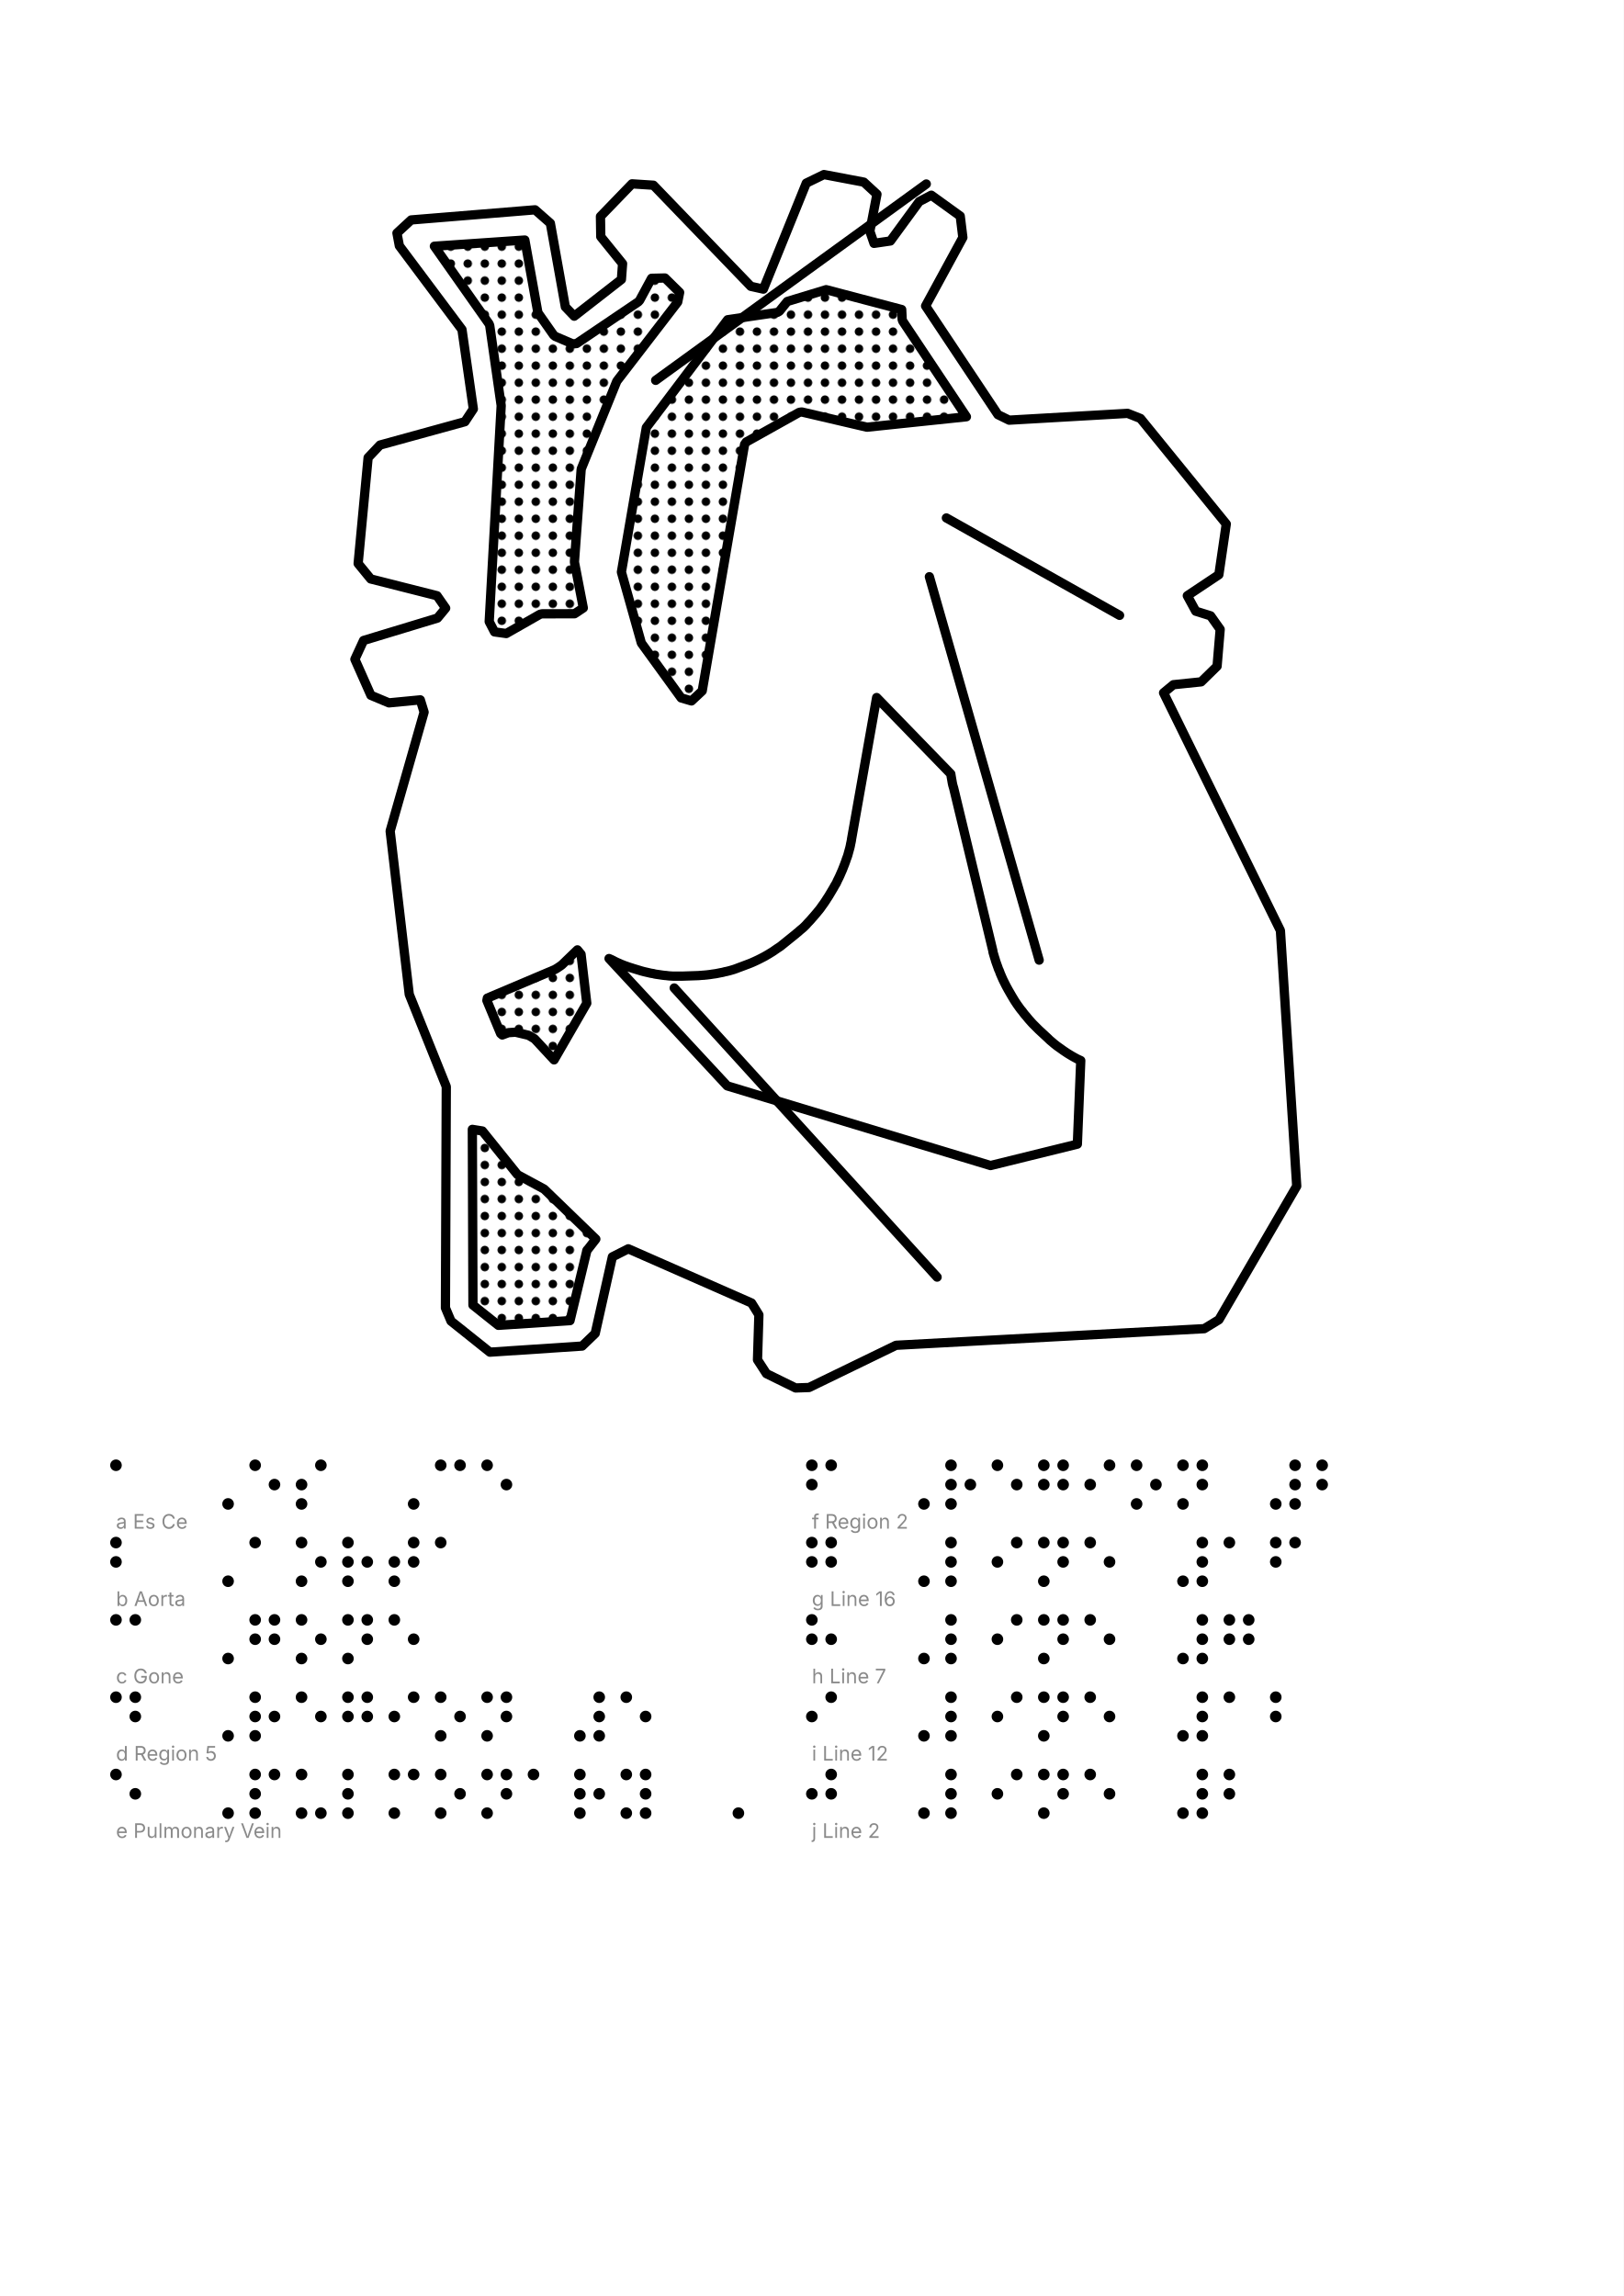
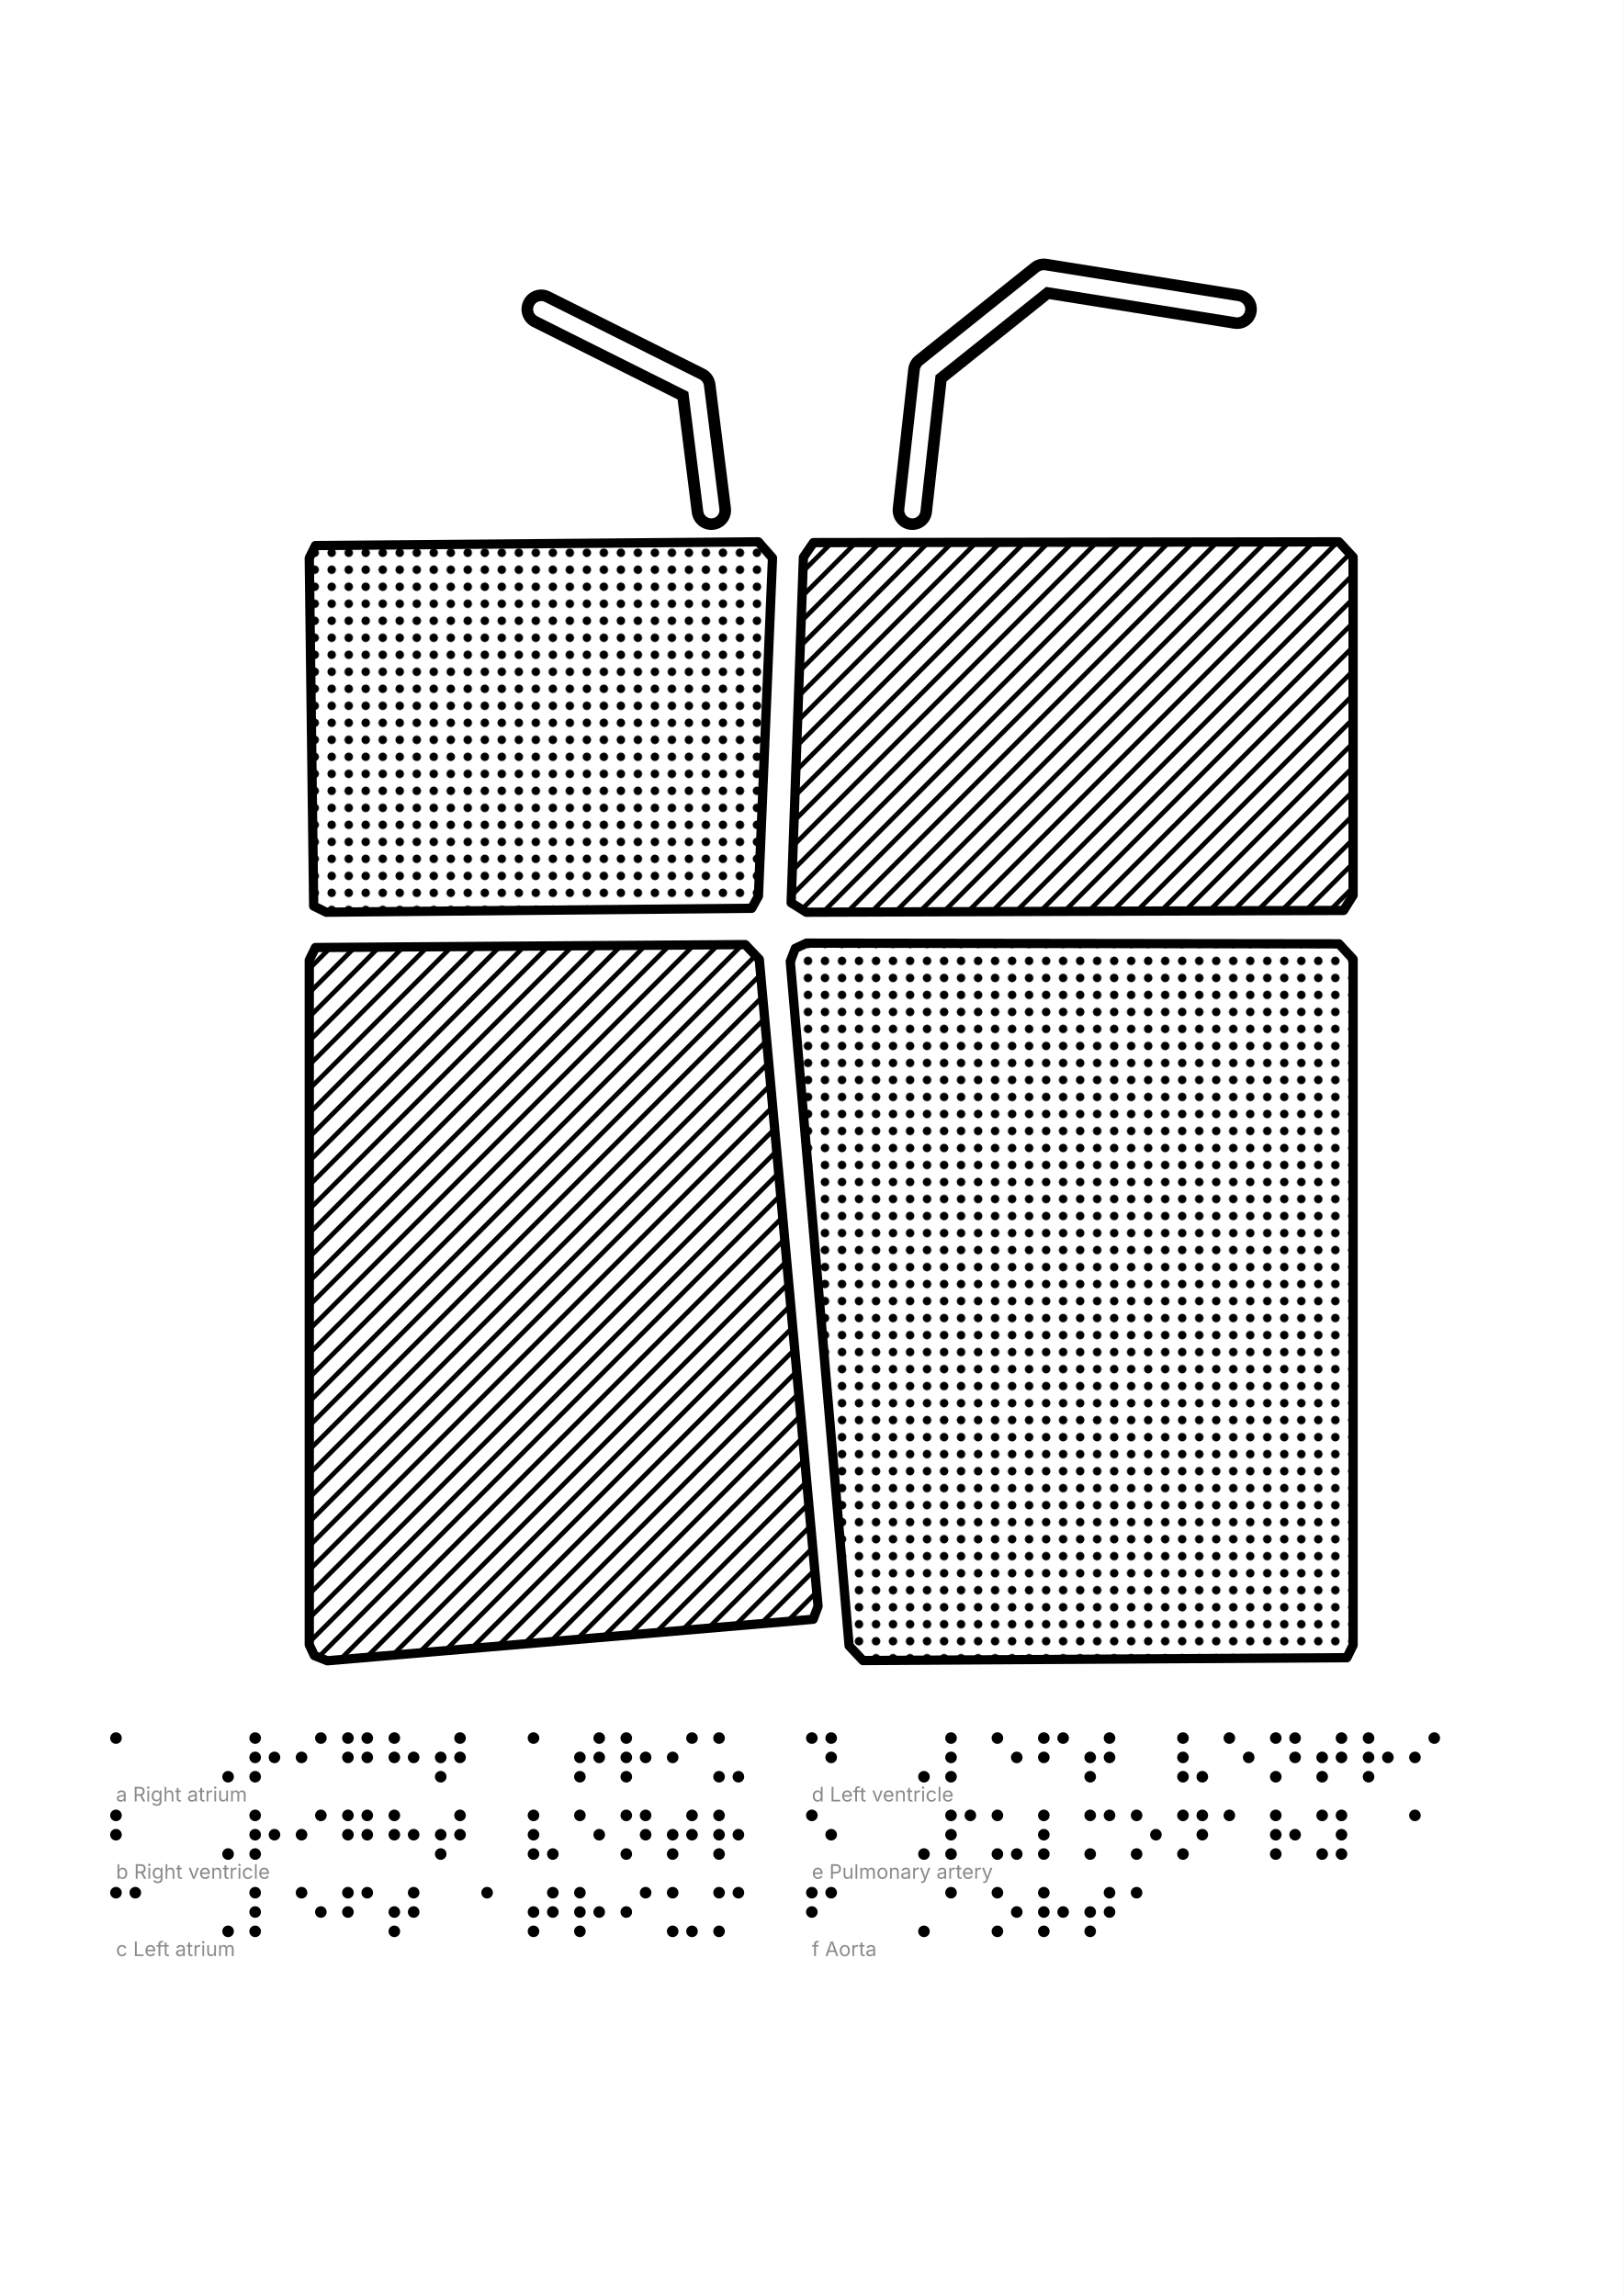
- <svg xmlns="http://www.w3.org/2000/svg" width="210mm" height="297mm" viewBox="0 0 210 297" data-tdm="bio-heart-01" data-title="bio-heart-01">
+ <svg xmlns="http://www.w3.org/2000/svg" width="210mm" height="297mm" viewBox="0 0 210 297" data-tdm="bio-heart-01" data-title="The human heart">
  <defs>
    <pattern id="dots" width="2.2" height="2.2" patternUnits="userSpaceOnUse">
      <circle cx="1.1" cy="1.1" r="0.55" fill="#000" />
    </pattern>
    <pattern id="diagonal-lines" width="2.2" height="2.2" patternUnits="userSpaceOnUse" patternTransform="rotate(45)">
      <rect width="0.6" height="2.2" fill="#000" />
    </pattern>
    <pattern id="horizontal-lines" width="2.2" height="2.2" patternUnits="userSpaceOnUse">
      <rect width="2.2" height="0.6" fill="#000" />
    </pattern>
    <pattern id="grid" width="2.64" height="2.64" patternUnits="userSpaceOnUse">
      <rect width="2.64" height="0.5" fill="#000" />
      <rect width="0.5" height="2.64" fill="#000" />
    </pattern>
    <marker id="chevron" markerWidth="4" markerHeight="4" refX="3" refY="2" orient="auto" markerUnits="userSpaceOnUse">
      <path d="M0,0 L4,2 L0,4" fill="none" stroke="#000" stroke-width="1.2" stroke-linecap="round" />
    </marker>
  </defs>
  <rect width="210" height="297" fill="#fff" />
  <g id="regions">
-     <path id="r-09" data-name="Gone" d="M111.72 23.56 L113.42 25.13 L112.50 29.91 L113.04 31.48 L115.16 31.17 L118.89 26.07 L120.45 25.25 L124.19 27.95 L124.53 30.72 L119.71 39.58 L129.07 53.64 L130.52 54.35 L145.84 53.47 L147.50 54.13 L158.60 67.78 L157.64 74.34 L153.56 77.06 L154.65 79.06 L156.57 79.66 L157.81 81.41 L157.41 86.18 L155.35 88.20 L151.76 88.57 L150.49 89.62 L165.60 120.37 L167.71 153.43 L157.65 170.71 L155.75 171.87 L115.89 174.02 L104.64 179.48 L102.90 179.54 L99.13 177.69 L97.97 175.90 L98.15 170.08 L97.20 168.55 L81.26 161.54 L79.20 162.58 L76.98 172.49 L75.29 174.12 L63.36 174.91 L58.33 170.89 L57.61 169.18 L57.72 140.56 L52.93 128.63 L50.46 107.50 L54.85 92.12 L54.36 90.53 L50.30 90.92 L47.97 89.94 L45.90 85.28 L47.02 82.85 L56.58 79.95 L57.64 78.67 L56.52 77.06 L47.95 74.89 L46.32 72.90 L47.61 59.20 L49.15 57.57 L60.13 54.55 L61.22 52.90 L59.75 42.63 L51.65 31.80 L51.34 30.15 L53.18 28.45 L69.20 27.14 L71.18 28.88 L73.12 39.70 L74.27 40.90 L80.37 36.15 L80.52 34.11 L77.70 30.62 L77.66 28.00 L81.74 23.78 L84.51 23.96 L97.11 37.04 L98.73 37.40 L104.28 23.69 L106.56 22.58 Z" fill="none" stroke="#000" stroke-width="1.2" stroke-linejoin="round" />
-     <path id="r-04" data-name="Pulmonary Vein" d="M81.26 125.07 L81.50 125.15 L81.57 125.17 L81.70 125.21 L81.76 125.23 L81.78 125.24 L82.60 125.49 L82.67 125.51 L82.83 125.56 L82.93 125.59 L83.15 125.65 L83.22 125.67 L83.34 125.70 L83.39 125.71 L83.52 125.74 L84.00 125.85 L84.03 125.86 L84.12 125.88 L84.18 125.89 L84.28 125.91 L84.36 125.92 L84.54 125.95 L84.62 125.98 L84.78 126.01 L84.91 126.03 L85.40 126.10 L85.46 126.11 L85.74 126.15 L85.99 126.18 L86.16 126.19 L86.30 126.21 L86.56 126.24 L87.09 126.27 L88.21 126.27 L90.28 126.20 L90.44 126.19 L90.56 126.18 L90.60 126.17 L90.70 126.17 L90.92 126.15 L91.00 126.15 L91.12 126.14 L91.17 126.13 L91.27 126.12 L91.32 126.12 L91.83 126.06 L92.02 126.03 L92.13 126.01 L92.22 126.00 L92.43 125.97 L92.51 125.96 L92.63 125.94 L93.23 125.82 L93.29 125.81 L93.45 125.78 L93.54 125.76 L93.64 125.73 L93.84 125.68 L93.88 125.68 L94.05 125.64 L94.37 125.56 L94.85 125.42 L95.00 125.37 L95.20 125.30 L95.25 125.28 L95.44 125.21 L95.48 125.19 L95.51 125.18 L95.59 125.15 L95.70 125.11 L95.73 125.10 L96.66 124.75 L96.90 124.66 L97.15 124.56 L97.36 124.47 L97.40 124.45 L97.49 124.41 L97.54 124.39 L98.01 124.17 L98.37 123.99 L98.58 123.88 L98.70 123.82 L98.83 123.75 L98.87 123.73 L98.96 123.68 L99.01 123.65 L99.44 123.40 L99.60 123.30 L99.66 123.26 L99.68 123.25 L99.83 123.16 L100.03 123.03 L100.16 122.94 L100.17 122.93 L100.26 122.87 L100.52 122.69 L100.72 122.56 L100.87 122.46 L101.06 122.32 L101.20 122.20 L101.28 122.14 L101.38 122.06 L101.39 122.05 L102.89 120.84 L102.94 120.80 L103.07 120.68 L103.12 120.65 L103.31 120.49 L103.37 120.43 L103.51 120.31 L103.52 120.30 L103.68 120.17 L103.87 120.01 L104.07 119.82 L104.20 119.69 L104.34 119.54 L104.36 119.51 L104.46 119.40 L104.49 119.37 L104.57 119.28 L104.67 119.18 L104.89 118.94 L104.94 118.88 L105.07 118.73 L105.15 118.64 L105.17 118.62 L105.52 118.21 L105.56 118.16 L105.64 118.07 L105.71 117.98 L105.85 117.81 L105.92 117.73 L106.12 117.47 L106.19 117.37 L106.31 117.20 L106.32 117.18 L106.44 117.02 L106.52 116.91 L106.67 116.69 L106.83 116.45 L106.96 116.24 L107.10 116.03 L107.17 115.92 L107.22 115.84 L107.83 114.81 L107.89 114.70 L107.93 114.62 L108.01 114.49 L108.11 114.33 L108.19 114.18 L108.27 114.00 L108.32 113.89 L108.50 113.53 L108.59 113.34 L108.64 113.23 L108.65 113.20 L108.66 113.19 L108.67 113.16 L108.69 113.11 L108.71 113.07 L108.83 112.79 L108.88 112.68 L108.95 112.52 L109.22 111.83 L109.26 111.73 L109.29 111.64 L109.33 111.53 L109.34 111.51 L109.39 111.37 L109.45 111.18 L109.60 110.78 L109.66 110.59 L109.75 110.26 L109.83 109.97 L109.92 109.64 L109.96 109.47 L110.00 109.27 L110.02 109.15 L110.04 109.07 L110.07 108.93 L110.11 108.73 L110.11 108.71 L110.13 108.60 L110.13 108.57 L113.38 90.23 L122.97 100.11 L123.00 100.31 L123.05 100.61 L123.11 100.95 L123.14 101.13 L123.17 101.29 L123.19 101.39 L123.23 101.57 L123.31 101.84 L123.34 101.94 L128.41 122.99 L128.43 123.15 L128.46 123.27 L128.49 123.37 L128.53 123.51 L128.55 123.57 L128.61 123.78 L128.65 123.91 L128.67 123.97 L128.68 123.99 L128.69 124.02 L128.73 124.17 L128.80 124.40 L128.83 124.48 L128.87 124.60 L128.90 124.68 L128.94 124.79 L128.95 124.82 L128.98 124.90 L129.01 124.99 L129.03 125.04 L129.09 125.21 L129.13 125.33 L129.17 125.43 L129.20 125.48 L129.28 125.67 L129.29 125.70 L129.35 125.87 L129.41 126.02 L129.46 126.13 L129.48 126.18 L129.60 126.46 L129.62 126.50 L129.66 126.59 L129.68 126.64 L129.75 126.79 L130.09 127.47 L130.18 127.64 L130.25 127.77 L130.27 127.80 L130.36 127.97 L130.42 128.08 L130.92 128.94 L130.98 129.04 L131.02 129.10 L131.03 129.12 L131.10 129.24 L131.16 129.34 L131.28 129.53 L131.52 129.89 L131.65 130.08 L131.69 130.13 L131.79 130.27 L131.85 130.36 L131.95 130.49 L131.97 130.52 L132.08 130.66 L132.17 130.76 L132.27 130.89 L132.30 130.93 L132.34 130.99 L132.56 131.27 L132.65 131.37 L132.79 131.53 L132.86 131.62 L132.99 131.78 L133.17 131.99 L133.24 132.06 L133.28 132.11 L133.44 132.29 L133.60 132.46 L134.35 133.21 L135.57 134.34 L135.72 134.49 L135.90 134.65 L135.98 134.71 L136.02 134.75 L136.13 134.84 L136.20 134.90 L136.29 134.98 L136.68 135.29 L136.82 135.39 L136.99 135.51 L137.06 135.56 L137.15 135.62 L137.16 135.63 L137.24 135.69 L137.30 135.73 L137.44 135.83 L137.52 135.89 L138.03 136.23 L138.14 136.30 L138.21 136.34 L138.24 136.36 L138.47 136.50 L138.49 136.51 L138.54 136.54 L138.57 136.56 L138.69 136.63 L138.71 136.64 L138.78 136.68 L138.83 136.71 L139.23 136.93 L139.39 137.01 L139.78 137.19 L139.34 148.00 L128.11 150.77 L94.05 140.46 L78.77 123.99 L78.94 124.07 L79.07 124.12 L79.08 124.13 L79.25 124.21 L79.34 124.26 L79.55 124.37 L79.76 124.47 L79.87 124.52 L79.94 124.55 L80.06 124.60 L80.17 124.65 L80.30 124.71 L80.75 124.89 L80.92 124.95 L81.04 124.99 L81.09 125.01 Z" fill="none" stroke="#000" stroke-width="1.2" stroke-linejoin="round" />
-     <path id="r-08" data-name="Aorta" d="M116.62 40.04 L116.68 41.32 L116.76 41.55 L124.99 53.91 L112.12 55.26 L103.69 53.29 L103.37 53.34 L96.52 57.17 L96.30 57.48 L90.82 89.37 L89.43 90.67 L88.10 90.28 L82.95 83.18 L80.37 74.00 L83.59 55.31 L94.11 41.36 L100.52 40.42 L100.80 40.26 L101.82 39.00 L106.85 37.47 Z" fill="url(#dots)" stroke="#000" stroke-width="1.2" stroke-linejoin="round" />
-     <path id="r-07" data-name="Es Ce" d="M69.55 40.34 L69.64 40.55 L71.60 43.34 L71.82 43.52 L74.07 44.48 L74.57 44.44 L82.56 39.04 L82.73 38.85 L84.27 36.00 L86.00 35.96 L87.90 37.83 L87.65 39.07 L79.82 49.25 L79.75 49.37 L75.19 60.62 L75.16 60.78 L74.30 72.60 L74.30 72.74 L75.44 78.64 L74.31 79.39 L70.09 79.40 L69.83 79.47 L65.48 81.95 L63.96 81.74 L63.27 80.41 L64.82 52.49 L64.81 52.39 L63.34 42.12 L63.25 41.89 L56.18 31.85 L67.88 31.05 Z" fill="url(#dots)" stroke="#000" stroke-width="1.2" stroke-linejoin="round" />
-     <path id="r-02" data-name="Region 2" d="M62.39 146.30 L66.91 151.92 L67.00 151.99 L70.38 153.82 L77.06 160.28 L75.94 161.72 L75.89 161.83 L73.72 170.83 L64.46 171.44 L61.17 168.82 L61.09 146.09 Z" fill="url(#dots)" stroke="#000" stroke-width="1.2" stroke-linejoin="round" />
-     <path id="r-05" data-name="Region 5" d="M75.15 123.44 L75.89 129.77 L71.66 137.10 L69.14 134.38 L68.36 133.92 L66.67 133.52 L65.76 133.58 L64.96 133.88 L64.75 133.70 L62.97 129.42 L63.03 129.11 L71.72 125.43 L71.97 125.29 L72.44 124.98 L72.67 124.81 L74.68 122.87 Z" fill="url(#dots)" stroke="#000" stroke-width="1.2" stroke-linejoin="round" />
+     <path id="r-lv" data-name="Left ventricle" d="M173.17 122.09 L175.00 124.07 L175.00 212.81 L174.20 214.43 L111.61 214.80 L109.82 212.89 L102.21 124.37 L102.86 122.68 L104.31 122.00 Z" fill="url(#dots)" stroke="#000" stroke-width="1.2" stroke-linejoin="round" />
+     <path id="r-rv" data-name="Right ventricle" d="M96.39 122.19 L98.20 124.10 L105.80 207.78 L105.17 209.46 L42.33 214.83 L40.66 214.16 L40.00 212.76 L40.00 124.19 L40.80 122.57 Z" fill="url(#diagonal-lines)" stroke="#000" stroke-width="1.2" stroke-linejoin="round" />
+     <path id="r-la" data-name="Left atrium" d="M173.17 70.09 L175.00 72.07 L175.00 115.81 L173.77 117.77 L104.28 118.00 L102.32 116.78 L103.91 72.09 L105.21 70.19 Z" fill="url(#diagonal-lines)" stroke="#000" stroke-width="1.2" stroke-linejoin="round" />
+     <path id="r-ra" data-name="Right atrium" d="M98.08 70.09 L99.91 72.18 L98.09 115.91 L97.22 117.49 L42.19 118.00 L40.57 117.20 L40.00 72.19 L40.80 70.57 Z" fill="url(#dots)" stroke="#000" stroke-width="1.2" stroke-linejoin="round" />
  </g>
  <g id="lines">
-     <path id="l-07" data-name="Line 7" d="M120.20 74.60 L134.40 124.20" fill="none" stroke="#000" stroke-width="1.2" stroke-linecap="round" stroke-linejoin="round" />
-     <path id="l-02" data-name="Line 2" d="M87.20 127.80 L121.20 165.20" fill="none" stroke="#000" stroke-width="1.2" stroke-linecap="round" stroke-linejoin="round" />
-     <path id="l-16" data-name="Line 16" d="M84.80 49.20 L119.80 23.80" fill="none" stroke="#000" stroke-width="1.2" stroke-linecap="round" stroke-linejoin="round" />
-     <path id="l-12" data-name="Line 12" d="M144.80 79.60 L122.40 67.00" fill="none" stroke="#000" stroke-width="1.2" stroke-linecap="round" stroke-linejoin="round" />
+     <g id="l-aorta" data-name="Aorta">
+       <path d="M118.00 66.00 L120.00 48.00 L135.00 36.00 L160.00 40.00" fill="none" stroke="#000" stroke-width="5.10" stroke-linecap="round" stroke-linejoin="round" marker-end="url(#chevron)" />
+       <path d="M118.00 66.00 L120.00 48.00 L135.00 36.00 L160.00 40.00" fill="none" stroke="#fff" stroke-width="2.10" stroke-linecap="round" stroke-linejoin="round" />
+     </g>
+     <g id="l-pa" data-name="Pulmonary artery">
+       <path d="M92.00 66.00 L90.00 50.00 L70.00 40.00" fill="none" stroke="#000" stroke-width="5.10" stroke-linecap="round" stroke-linejoin="round" marker-end="url(#chevron)" />
+       <path d="M92.00 66.00 L90.00 50.00 L70.00 40.00" fill="none" stroke="#fff" stroke-width="2.10" stroke-linecap="round" stroke-linejoin="round" />
+     </g>
  </g>
-   <g id="key" data-top="189.5" data-rows="10">
-     <g class="key-row" data-id="r-07">
-       <circle cx="15.00" cy="189.54" r="0.75" fill="#000" />
-       <circle cx="29.50" cy="194.54" r="0.75" fill="#000" />
-       <circle cx="33.00" cy="189.54" r="0.75" fill="#000" />
-       <circle cx="35.50" cy="192.04" r="0.75" fill="#000" />
-       <circle cx="39.00" cy="192.04" r="0.75" fill="#000" />
-       <circle cx="39.00" cy="194.54" r="0.75" fill="#000" />
-       <circle cx="41.50" cy="189.54" r="0.75" fill="#000" />
-       <circle cx="53.50" cy="194.54" r="0.75" fill="#000" />
-       <circle cx="57.00" cy="189.54" r="0.75" fill="#000" />
-       <circle cx="59.50" cy="189.54" r="0.75" fill="#000" />
-       <circle cx="63.00" cy="189.54" r="0.75" fill="#000" />
-       <circle cx="65.50" cy="192.04" r="0.75" fill="#000" />
-       <text x="15.00" y="197.74" font-family="Inter, Arial, sans-serif" font-size="2.6" fill="#8a8a8a">a  Es Ce</text>
-     </g>
-     <g class="key-row" data-id="r-08">
-       <circle cx="15.00" cy="199.54" r="0.75" fill="#000" />
-       <circle cx="15.00" cy="202.04" r="0.75" fill="#000" />
-       <circle cx="29.50" cy="204.54" r="0.75" fill="#000" />
-       <circle cx="33.00" cy="199.54" r="0.75" fill="#000" />
-       <circle cx="39.00" cy="199.54" r="0.75" fill="#000" />
-       <circle cx="39.00" cy="204.54" r="0.75" fill="#000" />
-       <circle cx="41.50" cy="202.04" r="0.75" fill="#000" />
-       <circle cx="45.00" cy="199.54" r="0.75" fill="#000" />
-       <circle cx="45.00" cy="202.04" r="0.75" fill="#000" />
-       <circle cx="45.00" cy="204.54" r="0.75" fill="#000" />
-       <circle cx="47.50" cy="202.04" r="0.75" fill="#000" />
-       <circle cx="51.00" cy="202.04" r="0.75" fill="#000" />
-       <circle cx="51.00" cy="204.54" r="0.75" fill="#000" />
-       <circle cx="53.50" cy="199.54" r="0.75" fill="#000" />
-       <circle cx="53.50" cy="202.04" r="0.75" fill="#000" />
-       <circle cx="57.00" cy="199.54" r="0.75" fill="#000" />
-       <text x="15.00" y="207.74" font-family="Inter, Arial, sans-serif" font-size="2.6" fill="#8a8a8a">b  Aorta</text>
-     </g>
-     <g class="key-row" data-id="r-09">
-       <circle cx="15.00" cy="209.54" r="0.75" fill="#000" />
-       <circle cx="17.50" cy="209.54" r="0.75" fill="#000" />
-       <circle cx="29.50" cy="214.54" r="0.75" fill="#000" />
-       <circle cx="33.00" cy="209.54" r="0.75" fill="#000" />
-       <circle cx="33.00" cy="212.04" r="0.75" fill="#000" />
-       <circle cx="35.50" cy="209.54" r="0.75" fill="#000" />
-       <circle cx="35.50" cy="212.04" r="0.75" fill="#000" />
-       <circle cx="39.00" cy="209.54" r="0.75" fill="#000" />
-       <circle cx="39.00" cy="214.54" r="0.75" fill="#000" />
-       <circle cx="41.50" cy="212.04" r="0.75" fill="#000" />
-       <circle cx="45.00" cy="209.54" r="0.75" fill="#000" />
-       <circle cx="45.00" cy="214.54" r="0.75" fill="#000" />
-       <circle cx="47.50" cy="209.54" r="0.75" fill="#000" />
-       <circle cx="47.50" cy="212.04" r="0.75" fill="#000" />
-       <circle cx="51.00" cy="209.54" r="0.75" fill="#000" />
-       <circle cx="53.50" cy="212.04" r="0.75" fill="#000" />
-       <text x="15.00" y="217.74" font-family="Inter, Arial, sans-serif" font-size="2.6" fill="#8a8a8a">c  Gone</text>
-     </g>
-     <g class="key-row" data-id="r-05">
-       <circle cx="15.00" cy="219.54" r="0.75" fill="#000" />
-       <circle cx="17.50" cy="219.54" r="0.75" fill="#000" />
-       <circle cx="17.50" cy="222.04" r="0.75" fill="#000" />
-       <circle cx="29.50" cy="224.54" r="0.75" fill="#000" />
-       <circle cx="33.00" cy="219.54" r="0.75" fill="#000" />
-       <circle cx="33.00" cy="222.04" r="0.75" fill="#000" />
-       <circle cx="33.00" cy="224.54" r="0.75" fill="#000" />
-       <circle cx="35.50" cy="222.04" r="0.75" fill="#000" />
-       <circle cx="39.00" cy="219.54" r="0.75" fill="#000" />
-       <circle cx="41.50" cy="222.04" r="0.75" fill="#000" />
-       <circle cx="45.00" cy="219.54" r="0.75" fill="#000" />
-       <circle cx="45.00" cy="222.04" r="0.75" fill="#000" />
-       <circle cx="47.50" cy="219.54" r="0.75" fill="#000" />
-       <circle cx="47.50" cy="222.04" r="0.75" fill="#000" />
-       <circle cx="51.00" cy="222.04" r="0.75" fill="#000" />
-       <circle cx="53.50" cy="219.54" r="0.75" fill="#000" />
-       <circle cx="57.00" cy="219.54" r="0.75" fill="#000" />
-       <circle cx="57.00" cy="224.54" r="0.75" fill="#000" />
-       <circle cx="59.50" cy="222.04" r="0.75" fill="#000" />
-       <circle cx="63.00" cy="219.54" r="0.75" fill="#000" />
-       <circle cx="63.00" cy="224.54" r="0.75" fill="#000" />
-       <circle cx="65.50" cy="219.54" r="0.75" fill="#000" />
-       <circle cx="65.50" cy="222.04" r="0.75" fill="#000" />
-       <circle cx="75.00" cy="224.54" r="0.75" fill="#000" />
-       <circle cx="77.50" cy="219.54" r="0.75" fill="#000" />
-       <circle cx="77.50" cy="222.04" r="0.75" fill="#000" />
-       <circle cx="77.50" cy="224.54" r="0.75" fill="#000" />
-       <circle cx="81.00" cy="219.54" r="0.75" fill="#000" />
-       <circle cx="83.50" cy="222.04" r="0.75" fill="#000" />
-       <text x="15.00" y="227.74" font-family="Inter, Arial, sans-serif" font-size="2.6" fill="#8a8a8a">d  Region 5</text>
-     </g>
-     <g class="key-row" data-id="r-04">
-       <circle cx="15.00" cy="229.54" r="0.75" fill="#000" />
-       <circle cx="17.50" cy="232.04" r="0.75" fill="#000" />
-       <circle cx="29.50" cy="234.54" r="0.75" fill="#000" />
-       <circle cx="33.00" cy="229.54" r="0.75" fill="#000" />
-       <circle cx="33.00" cy="232.04" r="0.75" fill="#000" />
-       <circle cx="33.00" cy="234.54" r="0.75" fill="#000" />
-       <circle cx="35.50" cy="229.54" r="0.75" fill="#000" />
-       <circle cx="39.00" cy="229.54" r="0.75" fill="#000" />
-       <circle cx="39.00" cy="234.54" r="0.75" fill="#000" />
-       <circle cx="41.50" cy="234.54" r="0.75" fill="#000" />
-       <circle cx="45.00" cy="229.54" r="0.75" fill="#000" />
-       <circle cx="45.00" cy="232.04" r="0.75" fill="#000" />
-       <circle cx="45.00" cy="234.54" r="0.75" fill="#000" />
-       <circle cx="51.00" cy="229.54" r="0.75" fill="#000" />
-       <circle cx="51.00" cy="234.54" r="0.75" fill="#000" />
-       <circle cx="53.50" cy="229.54" r="0.75" fill="#000" />
-       <circle cx="57.00" cy="229.54" r="0.75" fill="#000" />
-       <circle cx="57.00" cy="234.54" r="0.75" fill="#000" />
-       <circle cx="59.50" cy="232.04" r="0.75" fill="#000" />
-       <circle cx="63.00" cy="229.54" r="0.75" fill="#000" />
-       <circle cx="63.00" cy="234.54" r="0.75" fill="#000" />
-       <circle cx="65.50" cy="229.54" r="0.75" fill="#000" />
-       <circle cx="65.50" cy="232.04" r="0.75" fill="#000" />
-       <circle cx="69.00" cy="229.54" r="0.75" fill="#000" />
-       <circle cx="75.00" cy="229.54" r="0.75" fill="#000" />
-       <circle cx="75.00" cy="232.04" r="0.75" fill="#000" />
-       <circle cx="75.00" cy="234.54" r="0.75" fill="#000" />
-       <circle cx="77.50" cy="232.04" r="0.75" fill="#000" />
-       <circle cx="81.00" cy="229.54" r="0.75" fill="#000" />
-       <circle cx="81.00" cy="234.54" r="0.75" fill="#000" />
-       <circle cx="83.50" cy="229.54" r="0.75" fill="#000" />
-       <circle cx="83.50" cy="232.04" r="0.75" fill="#000" />
-       <circle cx="83.50" cy="234.54" r="0.75" fill="#000" />
-       <circle cx="95.50" cy="234.54" r="0.75" fill="#000" />
-       <text x="15.00" y="237.74" font-family="Inter, Arial, sans-serif" font-size="2.6" fill="#8a8a8a">e  Pulmonary Vein</text>
-     </g>
-     <g class="key-row" data-id="r-02">
-       <circle cx="105.00" cy="189.54" r="0.75" fill="#000" />
-       <circle cx="105.00" cy="192.04" r="0.75" fill="#000" />
-       <circle cx="107.50" cy="189.54" r="0.75" fill="#000" />
-       <circle cx="119.50" cy="194.54" r="0.75" fill="#000" />
-       <circle cx="123.00" cy="189.54" r="0.75" fill="#000" />
-       <circle cx="123.00" cy="192.04" r="0.75" fill="#000" />
-       <circle cx="123.00" cy="194.54" r="0.75" fill="#000" />
-       <circle cx="125.50" cy="192.04" r="0.75" fill="#000" />
-       <circle cx="129.00" cy="189.54" r="0.75" fill="#000" />
-       <circle cx="131.50" cy="192.04" r="0.75" fill="#000" />
-       <circle cx="135.00" cy="189.54" r="0.75" fill="#000" />
-       <circle cx="135.00" cy="192.04" r="0.75" fill="#000" />
-       <circle cx="137.50" cy="189.54" r="0.75" fill="#000" />
-       <circle cx="137.50" cy="192.04" r="0.75" fill="#000" />
-       <circle cx="141.00" cy="192.04" r="0.75" fill="#000" />
-       <circle cx="143.50" cy="189.54" r="0.75" fill="#000" />
-       <circle cx="147.00" cy="189.54" r="0.75" fill="#000" />
-       <circle cx="147.00" cy="194.54" r="0.75" fill="#000" />
-       <circle cx="149.50" cy="192.04" r="0.75" fill="#000" />
-       <circle cx="153.00" cy="189.54" r="0.75" fill="#000" />
-       <circle cx="153.00" cy="194.54" r="0.75" fill="#000" />
-       <circle cx="155.50" cy="189.54" r="0.75" fill="#000" />
-       <circle cx="155.50" cy="192.04" r="0.75" fill="#000" />
-       <circle cx="165.00" cy="194.54" r="0.75" fill="#000" />
-       <circle cx="167.50" cy="189.54" r="0.75" fill="#000" />
-       <circle cx="167.50" cy="192.04" r="0.75" fill="#000" />
-       <circle cx="167.50" cy="194.54" r="0.75" fill="#000" />
-       <circle cx="171.00" cy="189.54" r="0.75" fill="#000" />
-       <circle cx="171.00" cy="192.04" r="0.75" fill="#000" />
-       <text x="105.00" y="197.74" font-family="Inter, Arial, sans-serif" font-size="2.6" fill="#8a8a8a">f  Region 2</text>
-     </g>
-     <g class="key-row" data-id="l-16">
-       <circle cx="105.00" cy="199.54" r="0.75" fill="#000" />
-       <circle cx="105.00" cy="202.04" r="0.75" fill="#000" />
-       <circle cx="107.50" cy="199.54" r="0.75" fill="#000" />
-       <circle cx="107.50" cy="202.04" r="0.75" fill="#000" />
-       <circle cx="119.50" cy="204.54" r="0.75" fill="#000" />
-       <circle cx="123.00" cy="199.54" r="0.75" fill="#000" />
-       <circle cx="123.00" cy="202.04" r="0.75" fill="#000" />
-       <circle cx="123.00" cy="204.54" r="0.75" fill="#000" />
-       <circle cx="129.00" cy="202.04" r="0.75" fill="#000" />
-       <circle cx="131.50" cy="199.54" r="0.75" fill="#000" />
-       <circle cx="135.00" cy="199.54" r="0.75" fill="#000" />
-       <circle cx="135.00" cy="204.54" r="0.75" fill="#000" />
-       <circle cx="137.50" cy="199.54" r="0.75" fill="#000" />
-       <circle cx="137.50" cy="202.04" r="0.75" fill="#000" />
-       <circle cx="141.00" cy="199.54" r="0.75" fill="#000" />
-       <circle cx="143.50" cy="202.04" r="0.75" fill="#000" />
-       <circle cx="153.00" cy="204.54" r="0.75" fill="#000" />
-       <circle cx="155.50" cy="199.54" r="0.75" fill="#000" />
-       <circle cx="155.50" cy="202.04" r="0.75" fill="#000" />
-       <circle cx="155.50" cy="204.54" r="0.75" fill="#000" />
-       <circle cx="159.00" cy="199.54" r="0.75" fill="#000" />
-       <circle cx="165.00" cy="199.54" r="0.75" fill="#000" />
-       <circle cx="165.00" cy="202.04" r="0.75" fill="#000" />
-       <circle cx="167.50" cy="199.54" r="0.75" fill="#000" />
-       <text x="105.00" y="207.74" font-family="Inter, Arial, sans-serif" font-size="2.6" fill="#8a8a8a">g  Line 16</text>
-     </g>
-     <g class="key-row" data-id="l-07">
-       <circle cx="105.00" cy="209.54" r="0.75" fill="#000" />
-       <circle cx="105.00" cy="212.04" r="0.75" fill="#000" />
-       <circle cx="107.50" cy="212.04" r="0.75" fill="#000" />
-       <circle cx="119.50" cy="214.54" r="0.75" fill="#000" />
-       <circle cx="123.00" cy="209.54" r="0.75" fill="#000" />
-       <circle cx="123.00" cy="212.04" r="0.75" fill="#000" />
-       <circle cx="123.00" cy="214.54" r="0.75" fill="#000" />
-       <circle cx="129.00" cy="212.04" r="0.75" fill="#000" />
-       <circle cx="131.50" cy="209.54" r="0.75" fill="#000" />
-       <circle cx="135.00" cy="209.54" r="0.75" fill="#000" />
-       <circle cx="135.00" cy="214.54" r="0.75" fill="#000" />
-       <circle cx="137.50" cy="209.54" r="0.75" fill="#000" />
-       <circle cx="137.50" cy="212.04" r="0.75" fill="#000" />
-       <circle cx="141.00" cy="209.54" r="0.75" fill="#000" />
-       <circle cx="143.50" cy="212.04" r="0.75" fill="#000" />
-       <circle cx="153.00" cy="214.54" r="0.75" fill="#000" />
-       <circle cx="155.50" cy="209.54" r="0.75" fill="#000" />
-       <circle cx="155.50" cy="212.04" r="0.75" fill="#000" />
-       <circle cx="155.50" cy="214.54" r="0.75" fill="#000" />
-       <circle cx="159.00" cy="209.54" r="0.75" fill="#000" />
-       <circle cx="159.00" cy="212.04" r="0.75" fill="#000" />
-       <circle cx="161.50" cy="209.54" r="0.75" fill="#000" />
-       <circle cx="161.50" cy="212.04" r="0.75" fill="#000" />
-       <text x="105.00" y="217.74" font-family="Inter, Arial, sans-serif" font-size="2.6" fill="#8a8a8a">h  Line 7</text>
-     </g>
-     <g class="key-row" data-id="l-12">
-       <circle cx="105.00" cy="222.04" r="0.75" fill="#000" />
-       <circle cx="107.50" cy="219.54" r="0.75" fill="#000" />
-       <circle cx="119.50" cy="224.54" r="0.75" fill="#000" />
-       <circle cx="123.00" cy="219.54" r="0.75" fill="#000" />
-       <circle cx="123.00" cy="222.04" r="0.75" fill="#000" />
-       <circle cx="123.00" cy="224.54" r="0.75" fill="#000" />
-       <circle cx="129.00" cy="222.04" r="0.75" fill="#000" />
-       <circle cx="131.50" cy="219.54" r="0.75" fill="#000" />
-       <circle cx="135.00" cy="219.54" r="0.75" fill="#000" />
-       <circle cx="135.00" cy="224.54" r="0.75" fill="#000" />
-       <circle cx="137.50" cy="219.54" r="0.75" fill="#000" />
-       <circle cx="137.50" cy="222.04" r="0.75" fill="#000" />
-       <circle cx="141.00" cy="219.54" r="0.75" fill="#000" />
-       <circle cx="143.50" cy="222.04" r="0.75" fill="#000" />
-       <circle cx="153.00" cy="224.54" r="0.75" fill="#000" />
-       <circle cx="155.50" cy="219.54" r="0.75" fill="#000" />
-       <circle cx="155.50" cy="222.04" r="0.75" fill="#000" />
-       <circle cx="155.50" cy="224.54" r="0.75" fill="#000" />
-       <circle cx="159.00" cy="219.54" r="0.75" fill="#000" />
-       <circle cx="165.00" cy="219.54" r="0.75" fill="#000" />
-       <circle cx="165.00" cy="222.04" r="0.75" fill="#000" />
-       <text x="105.00" y="227.74" font-family="Inter, Arial, sans-serif" font-size="2.6" fill="#8a8a8a">i  Line 12</text>
-     </g>
-     <g class="key-row" data-id="l-02">
-       <circle cx="105.00" cy="232.04" r="0.75" fill="#000" />
-       <circle cx="107.50" cy="229.54" r="0.75" fill="#000" />
-       <circle cx="107.50" cy="232.04" r="0.75" fill="#000" />
-       <circle cx="119.50" cy="234.54" r="0.75" fill="#000" />
-       <circle cx="123.00" cy="229.54" r="0.75" fill="#000" />
-       <circle cx="123.00" cy="232.04" r="0.75" fill="#000" />
-       <circle cx="123.00" cy="234.54" r="0.75" fill="#000" />
-       <circle cx="129.00" cy="232.04" r="0.75" fill="#000" />
-       <circle cx="131.50" cy="229.54" r="0.75" fill="#000" />
-       <circle cx="135.00" cy="229.54" r="0.75" fill="#000" />
-       <circle cx="135.00" cy="234.54" r="0.75" fill="#000" />
-       <circle cx="137.50" cy="229.54" r="0.75" fill="#000" />
-       <circle cx="137.50" cy="232.04" r="0.75" fill="#000" />
-       <circle cx="141.00" cy="229.54" r="0.75" fill="#000" />
-       <circle cx="143.50" cy="232.04" r="0.75" fill="#000" />
-       <circle cx="153.00" cy="234.54" r="0.75" fill="#000" />
-       <circle cx="155.50" cy="229.54" r="0.75" fill="#000" />
-       <circle cx="155.50" cy="232.04" r="0.75" fill="#000" />
-       <circle cx="155.50" cy="234.54" r="0.75" fill="#000" />
-       <circle cx="159.00" cy="229.54" r="0.75" fill="#000" />
-       <circle cx="159.00" cy="232.04" r="0.75" fill="#000" />
-       <text x="105.00" y="237.74" font-family="Inter, Arial, sans-serif" font-size="2.6" fill="#8a8a8a">j  Line 2</text>
+   <g id="key" data-top="224.8" data-rows="6">
+     <g class="key-row" data-id="r-ra">
+       <circle cx="15.00" cy="224.83" r="0.75" fill="#000" />
+       <circle cx="29.50" cy="229.83" r="0.75" fill="#000" />
+       <circle cx="33.00" cy="224.83" r="0.75" fill="#000" />
+       <circle cx="33.00" cy="227.33" r="0.75" fill="#000" />
+       <circle cx="33.00" cy="229.83" r="0.75" fill="#000" />
+       <circle cx="35.50" cy="227.33" r="0.75" fill="#000" />
+       <circle cx="39.00" cy="227.33" r="0.75" fill="#000" />
+       <circle cx="41.50" cy="224.83" r="0.75" fill="#000" />
+       <circle cx="45.00" cy="224.83" r="0.75" fill="#000" />
+       <circle cx="45.00" cy="227.33" r="0.75" fill="#000" />
+       <circle cx="47.50" cy="224.83" r="0.75" fill="#000" />
+       <circle cx="47.50" cy="227.33" r="0.75" fill="#000" />
+       <circle cx="51.00" cy="224.83" r="0.75" fill="#000" />
+       <circle cx="51.00" cy="227.33" r="0.75" fill="#000" />
+       <circle cx="53.50" cy="227.33" r="0.75" fill="#000" />
+       <circle cx="57.00" cy="227.33" r="0.75" fill="#000" />
+       <circle cx="57.00" cy="229.83" r="0.75" fill="#000" />
+       <circle cx="59.50" cy="224.83" r="0.75" fill="#000" />
+       <circle cx="59.50" cy="227.33" r="0.75" fill="#000" />
+       <circle cx="69.00" cy="224.83" r="0.75" fill="#000" />
+       <circle cx="75.00" cy="227.33" r="0.75" fill="#000" />
+       <circle cx="75.00" cy="229.83" r="0.75" fill="#000" />
+       <circle cx="77.50" cy="224.83" r="0.75" fill="#000" />
+       <circle cx="77.50" cy="227.33" r="0.75" fill="#000" />
+       <circle cx="81.00" cy="224.83" r="0.75" fill="#000" />
+       <circle cx="81.00" cy="227.33" r="0.75" fill="#000" />
+       <circle cx="81.00" cy="229.83" r="0.75" fill="#000" />
+       <circle cx="83.50" cy="227.33" r="0.75" fill="#000" />
+       <circle cx="87.00" cy="227.33" r="0.75" fill="#000" />
+       <circle cx="89.50" cy="224.83" r="0.75" fill="#000" />
+       <circle cx="93.00" cy="224.83" r="0.75" fill="#000" />
+       <circle cx="93.00" cy="229.83" r="0.75" fill="#000" />
+       <circle cx="95.50" cy="229.83" r="0.75" fill="#000" />
+       <text x="15.00" y="233.03" font-family="Inter, Arial, sans-serif" font-size="2.6" fill="#8a8a8a">a  Right atrium</text>
+     </g>
+     <g class="key-row" data-id="r-rv">
+       <circle cx="15.00" cy="234.83" r="0.75" fill="#000" />
+       <circle cx="15.00" cy="237.33" r="0.75" fill="#000" />
+       <circle cx="29.50" cy="239.83" r="0.75" fill="#000" />
+       <circle cx="33.00" cy="234.83" r="0.75" fill="#000" />
+       <circle cx="33.00" cy="237.33" r="0.75" fill="#000" />
+       <circle cx="33.00" cy="239.83" r="0.75" fill="#000" />
+       <circle cx="35.50" cy="237.33" r="0.75" fill="#000" />
+       <circle cx="39.00" cy="237.33" r="0.75" fill="#000" />
+       <circle cx="41.50" cy="234.83" r="0.75" fill="#000" />
+       <circle cx="45.00" cy="234.83" r="0.75" fill="#000" />
+       <circle cx="45.00" cy="237.33" r="0.75" fill="#000" />
+       <circle cx="47.50" cy="234.83" r="0.75" fill="#000" />
+       <circle cx="47.50" cy="237.33" r="0.75" fill="#000" />
+       <circle cx="51.00" cy="234.83" r="0.75" fill="#000" />
+       <circle cx="51.00" cy="237.33" r="0.75" fill="#000" />
+       <circle cx="53.50" cy="237.33" r="0.75" fill="#000" />
+       <circle cx="57.00" cy="237.33" r="0.75" fill="#000" />
+       <circle cx="57.00" cy="239.83" r="0.75" fill="#000" />
+       <circle cx="59.50" cy="234.83" r="0.75" fill="#000" />
+       <circle cx="59.50" cy="237.33" r="0.75" fill="#000" />
+       <circle cx="69.00" cy="234.83" r="0.75" fill="#000" />
+       <circle cx="69.00" cy="237.33" r="0.75" fill="#000" />
+       <circle cx="69.00" cy="239.83" r="0.75" fill="#000" />
+       <circle cx="71.50" cy="239.83" r="0.75" fill="#000" />
+       <circle cx="75.00" cy="234.83" r="0.75" fill="#000" />
+       <circle cx="77.50" cy="237.33" r="0.75" fill="#000" />
+       <circle cx="81.00" cy="234.83" r="0.75" fill="#000" />
+       <circle cx="81.00" cy="239.83" r="0.75" fill="#000" />
+       <circle cx="83.50" cy="234.83" r="0.75" fill="#000" />
+       <circle cx="83.50" cy="237.33" r="0.75" fill="#000" />
+       <circle cx="87.00" cy="237.33" r="0.75" fill="#000" />
+       <circle cx="87.00" cy="239.83" r="0.75" fill="#000" />
+       <circle cx="89.50" cy="234.83" r="0.75" fill="#000" />
+       <circle cx="89.50" cy="237.33" r="0.75" fill="#000" />
+       <circle cx="93.00" cy="234.83" r="0.75" fill="#000" />
+       <circle cx="93.00" cy="237.33" r="0.75" fill="#000" />
+       <circle cx="93.00" cy="239.83" r="0.75" fill="#000" />
+       <circle cx="95.50" cy="237.33" r="0.75" fill="#000" />
+       <text x="15.00" y="243.03" font-family="Inter, Arial, sans-serif" font-size="2.6" fill="#8a8a8a">b  Right ventricle</text>
+     </g>
+     <g class="key-row" data-id="r-la">
+       <circle cx="15.00" cy="244.83" r="0.75" fill="#000" />
+       <circle cx="17.50" cy="244.83" r="0.75" fill="#000" />
+       <circle cx="29.50" cy="249.83" r="0.75" fill="#000" />
+       <circle cx="33.00" cy="244.83" r="0.75" fill="#000" />
+       <circle cx="33.00" cy="247.33" r="0.75" fill="#000" />
+       <circle cx="33.00" cy="249.83" r="0.75" fill="#000" />
+       <circle cx="39.00" cy="244.83" r="0.75" fill="#000" />
+       <circle cx="41.50" cy="247.33" r="0.75" fill="#000" />
+       <circle cx="45.00" cy="244.83" r="0.75" fill="#000" />
+       <circle cx="45.00" cy="247.33" r="0.75" fill="#000" />
+       <circle cx="47.50" cy="244.83" r="0.75" fill="#000" />
+       <circle cx="51.00" cy="247.33" r="0.75" fill="#000" />
+       <circle cx="51.00" cy="249.83" r="0.75" fill="#000" />
+       <circle cx="53.50" cy="244.83" r="0.75" fill="#000" />
+       <circle cx="53.50" cy="247.33" r="0.75" fill="#000" />
+       <circle cx="63.00" cy="244.83" r="0.75" fill="#000" />
+       <circle cx="69.00" cy="247.33" r="0.75" fill="#000" />
+       <circle cx="69.00" cy="249.83" r="0.75" fill="#000" />
+       <circle cx="71.50" cy="244.83" r="0.75" fill="#000" />
+       <circle cx="71.50" cy="247.33" r="0.75" fill="#000" />
+       <circle cx="75.00" cy="244.83" r="0.75" fill="#000" />
+       <circle cx="75.00" cy="247.33" r="0.75" fill="#000" />
+       <circle cx="75.00" cy="249.83" r="0.75" fill="#000" />
+       <circle cx="77.50" cy="247.33" r="0.75" fill="#000" />
+       <circle cx="81.00" cy="247.33" r="0.75" fill="#000" />
+       <circle cx="83.50" cy="244.83" r="0.75" fill="#000" />
+       <circle cx="87.00" cy="244.83" r="0.75" fill="#000" />
+       <circle cx="87.00" cy="249.83" r="0.75" fill="#000" />
+       <circle cx="89.50" cy="249.83" r="0.75" fill="#000" />
+       <circle cx="93.00" cy="244.83" r="0.75" fill="#000" />
+       <circle cx="93.00" cy="249.83" r="0.75" fill="#000" />
+       <circle cx="95.50" cy="244.83" r="0.75" fill="#000" />
+       <text x="15.00" y="253.03" font-family="Inter, Arial, sans-serif" font-size="2.6" fill="#8a8a8a">c  Left atrium</text>
+     </g>
+     <g class="key-row" data-id="r-lv">
+       <circle cx="105.00" cy="224.83" r="0.75" fill="#000" />
+       <circle cx="107.50" cy="224.83" r="0.75" fill="#000" />
+       <circle cx="107.50" cy="227.33" r="0.75" fill="#000" />
+       <circle cx="119.50" cy="229.83" r="0.75" fill="#000" />
+       <circle cx="123.00" cy="224.83" r="0.75" fill="#000" />
+       <circle cx="123.00" cy="227.33" r="0.75" fill="#000" />
+       <circle cx="123.00" cy="229.83" r="0.75" fill="#000" />
+       <circle cx="129.00" cy="224.83" r="0.75" fill="#000" />
+       <circle cx="131.50" cy="227.33" r="0.75" fill="#000" />
+       <circle cx="135.00" cy="224.83" r="0.75" fill="#000" />
+       <circle cx="135.00" cy="227.33" r="0.75" fill="#000" />
+       <circle cx="137.50" cy="224.83" r="0.75" fill="#000" />
+       <circle cx="141.00" cy="227.33" r="0.75" fill="#000" />
+       <circle cx="141.00" cy="229.83" r="0.75" fill="#000" />
+       <circle cx="143.50" cy="224.83" r="0.75" fill="#000" />
+       <circle cx="143.50" cy="227.33" r="0.75" fill="#000" />
+       <circle cx="153.00" cy="224.83" r="0.75" fill="#000" />
+       <circle cx="153.00" cy="227.33" r="0.75" fill="#000" />
+       <circle cx="153.00" cy="229.83" r="0.75" fill="#000" />
+       <circle cx="155.50" cy="229.83" r="0.75" fill="#000" />
+       <circle cx="159.00" cy="224.83" r="0.75" fill="#000" />
+       <circle cx="161.50" cy="227.33" r="0.75" fill="#000" />
+       <circle cx="165.00" cy="224.83" r="0.75" fill="#000" />
+       <circle cx="165.00" cy="229.83" r="0.75" fill="#000" />
+       <circle cx="167.50" cy="224.83" r="0.75" fill="#000" />
+       <circle cx="167.50" cy="227.33" r="0.75" fill="#000" />
+       <circle cx="171.00" cy="227.33" r="0.75" fill="#000" />
+       <circle cx="171.00" cy="229.83" r="0.75" fill="#000" />
+       <circle cx="173.50" cy="224.83" r="0.75" fill="#000" />
+       <circle cx="173.50" cy="227.33" r="0.75" fill="#000" />
+       <circle cx="177.00" cy="224.83" r="0.75" fill="#000" />
+       <circle cx="177.00" cy="227.33" r="0.75" fill="#000" />
+       <circle cx="177.00" cy="229.83" r="0.75" fill="#000" />
+       <circle cx="179.50" cy="227.33" r="0.75" fill="#000" />
+       <circle cx="183.00" cy="227.33" r="0.75" fill="#000" />
+       <circle cx="185.50" cy="224.83" r="0.75" fill="#000" />
+       <text x="105.00" y="233.03" font-family="Inter, Arial, sans-serif" font-size="2.6" fill="#8a8a8a">d  Left ventricle</text>
+     </g>
+     <g class="key-row" data-id="l-pa">
+       <circle cx="105.00" cy="234.83" r="0.75" fill="#000" />
+       <circle cx="107.50" cy="237.33" r="0.75" fill="#000" />
+       <circle cx="119.50" cy="239.83" r="0.75" fill="#000" />
+       <circle cx="123.00" cy="234.83" r="0.75" fill="#000" />
+       <circle cx="123.00" cy="237.33" r="0.75" fill="#000" />
+       <circle cx="123.00" cy="239.83" r="0.75" fill="#000" />
+       <circle cx="125.50" cy="234.83" r="0.75" fill="#000" />
+       <circle cx="129.00" cy="234.83" r="0.75" fill="#000" />
+       <circle cx="129.00" cy="239.83" r="0.75" fill="#000" />
+       <circle cx="131.50" cy="239.83" r="0.75" fill="#000" />
+       <circle cx="135.00" cy="234.83" r="0.75" fill="#000" />
+       <circle cx="135.00" cy="237.33" r="0.75" fill="#000" />
+       <circle cx="135.00" cy="239.83" r="0.75" fill="#000" />
+       <circle cx="141.00" cy="234.83" r="0.75" fill="#000" />
+       <circle cx="141.00" cy="239.83" r="0.75" fill="#000" />
+       <circle cx="143.50" cy="234.83" r="0.75" fill="#000" />
+       <circle cx="147.00" cy="234.83" r="0.75" fill="#000" />
+       <circle cx="147.00" cy="239.83" r="0.75" fill="#000" />
+       <circle cx="149.50" cy="237.33" r="0.75" fill="#000" />
+       <circle cx="153.00" cy="234.83" r="0.75" fill="#000" />
+       <circle cx="153.00" cy="239.83" r="0.75" fill="#000" />
+       <circle cx="155.50" cy="234.83" r="0.75" fill="#000" />
+       <circle cx="155.50" cy="237.33" r="0.75" fill="#000" />
+       <circle cx="159.00" cy="234.83" r="0.75" fill="#000" />
+       <circle cx="165.00" cy="234.83" r="0.75" fill="#000" />
+       <circle cx="165.00" cy="237.33" r="0.75" fill="#000" />
+       <circle cx="165.00" cy="239.83" r="0.75" fill="#000" />
+       <circle cx="167.50" cy="237.33" r="0.75" fill="#000" />
+       <circle cx="171.00" cy="234.83" r="0.75" fill="#000" />
+       <circle cx="171.00" cy="239.83" r="0.75" fill="#000" />
+       <circle cx="173.50" cy="234.83" r="0.75" fill="#000" />
+       <circle cx="173.50" cy="237.33" r="0.75" fill="#000" />
+       <circle cx="173.50" cy="239.83" r="0.75" fill="#000" />
+       <circle cx="183.00" cy="234.83" r="0.75" fill="#000" />
+       <text x="105.00" y="243.03" font-family="Inter, Arial, sans-serif" font-size="2.6" fill="#8a8a8a">e  Pulmonary artery</text>
+     </g>
+     <g class="key-row" data-id="l-aorta">
+       <circle cx="105.00" cy="244.83" r="0.75" fill="#000" />
+       <circle cx="105.00" cy="247.33" r="0.75" fill="#000" />
+       <circle cx="107.50" cy="244.83" r="0.75" fill="#000" />
+       <circle cx="119.50" cy="249.83" r="0.75" fill="#000" />
+       <circle cx="123.00" cy="244.83" r="0.75" fill="#000" />
+       <circle cx="129.00" cy="244.83" r="0.75" fill="#000" />
+       <circle cx="129.00" cy="249.83" r="0.75" fill="#000" />
+       <circle cx="131.50" cy="247.33" r="0.75" fill="#000" />
+       <circle cx="135.00" cy="244.83" r="0.75" fill="#000" />
+       <circle cx="135.00" cy="247.33" r="0.75" fill="#000" />
+       <circle cx="135.00" cy="249.83" r="0.75" fill="#000" />
+       <circle cx="137.50" cy="247.33" r="0.75" fill="#000" />
+       <circle cx="141.00" cy="247.33" r="0.75" fill="#000" />
+       <circle cx="141.00" cy="249.83" r="0.75" fill="#000" />
+       <circle cx="143.50" cy="244.83" r="0.75" fill="#000" />
+       <circle cx="143.50" cy="247.33" r="0.75" fill="#000" />
+       <circle cx="147.00" cy="244.83" r="0.75" fill="#000" />
+       <text x="105.00" y="253.03" font-family="Inter, Arial, sans-serif" font-size="2.6" fill="#8a8a8a">f  Aorta</text>
    </g>
  </g>
</svg>
